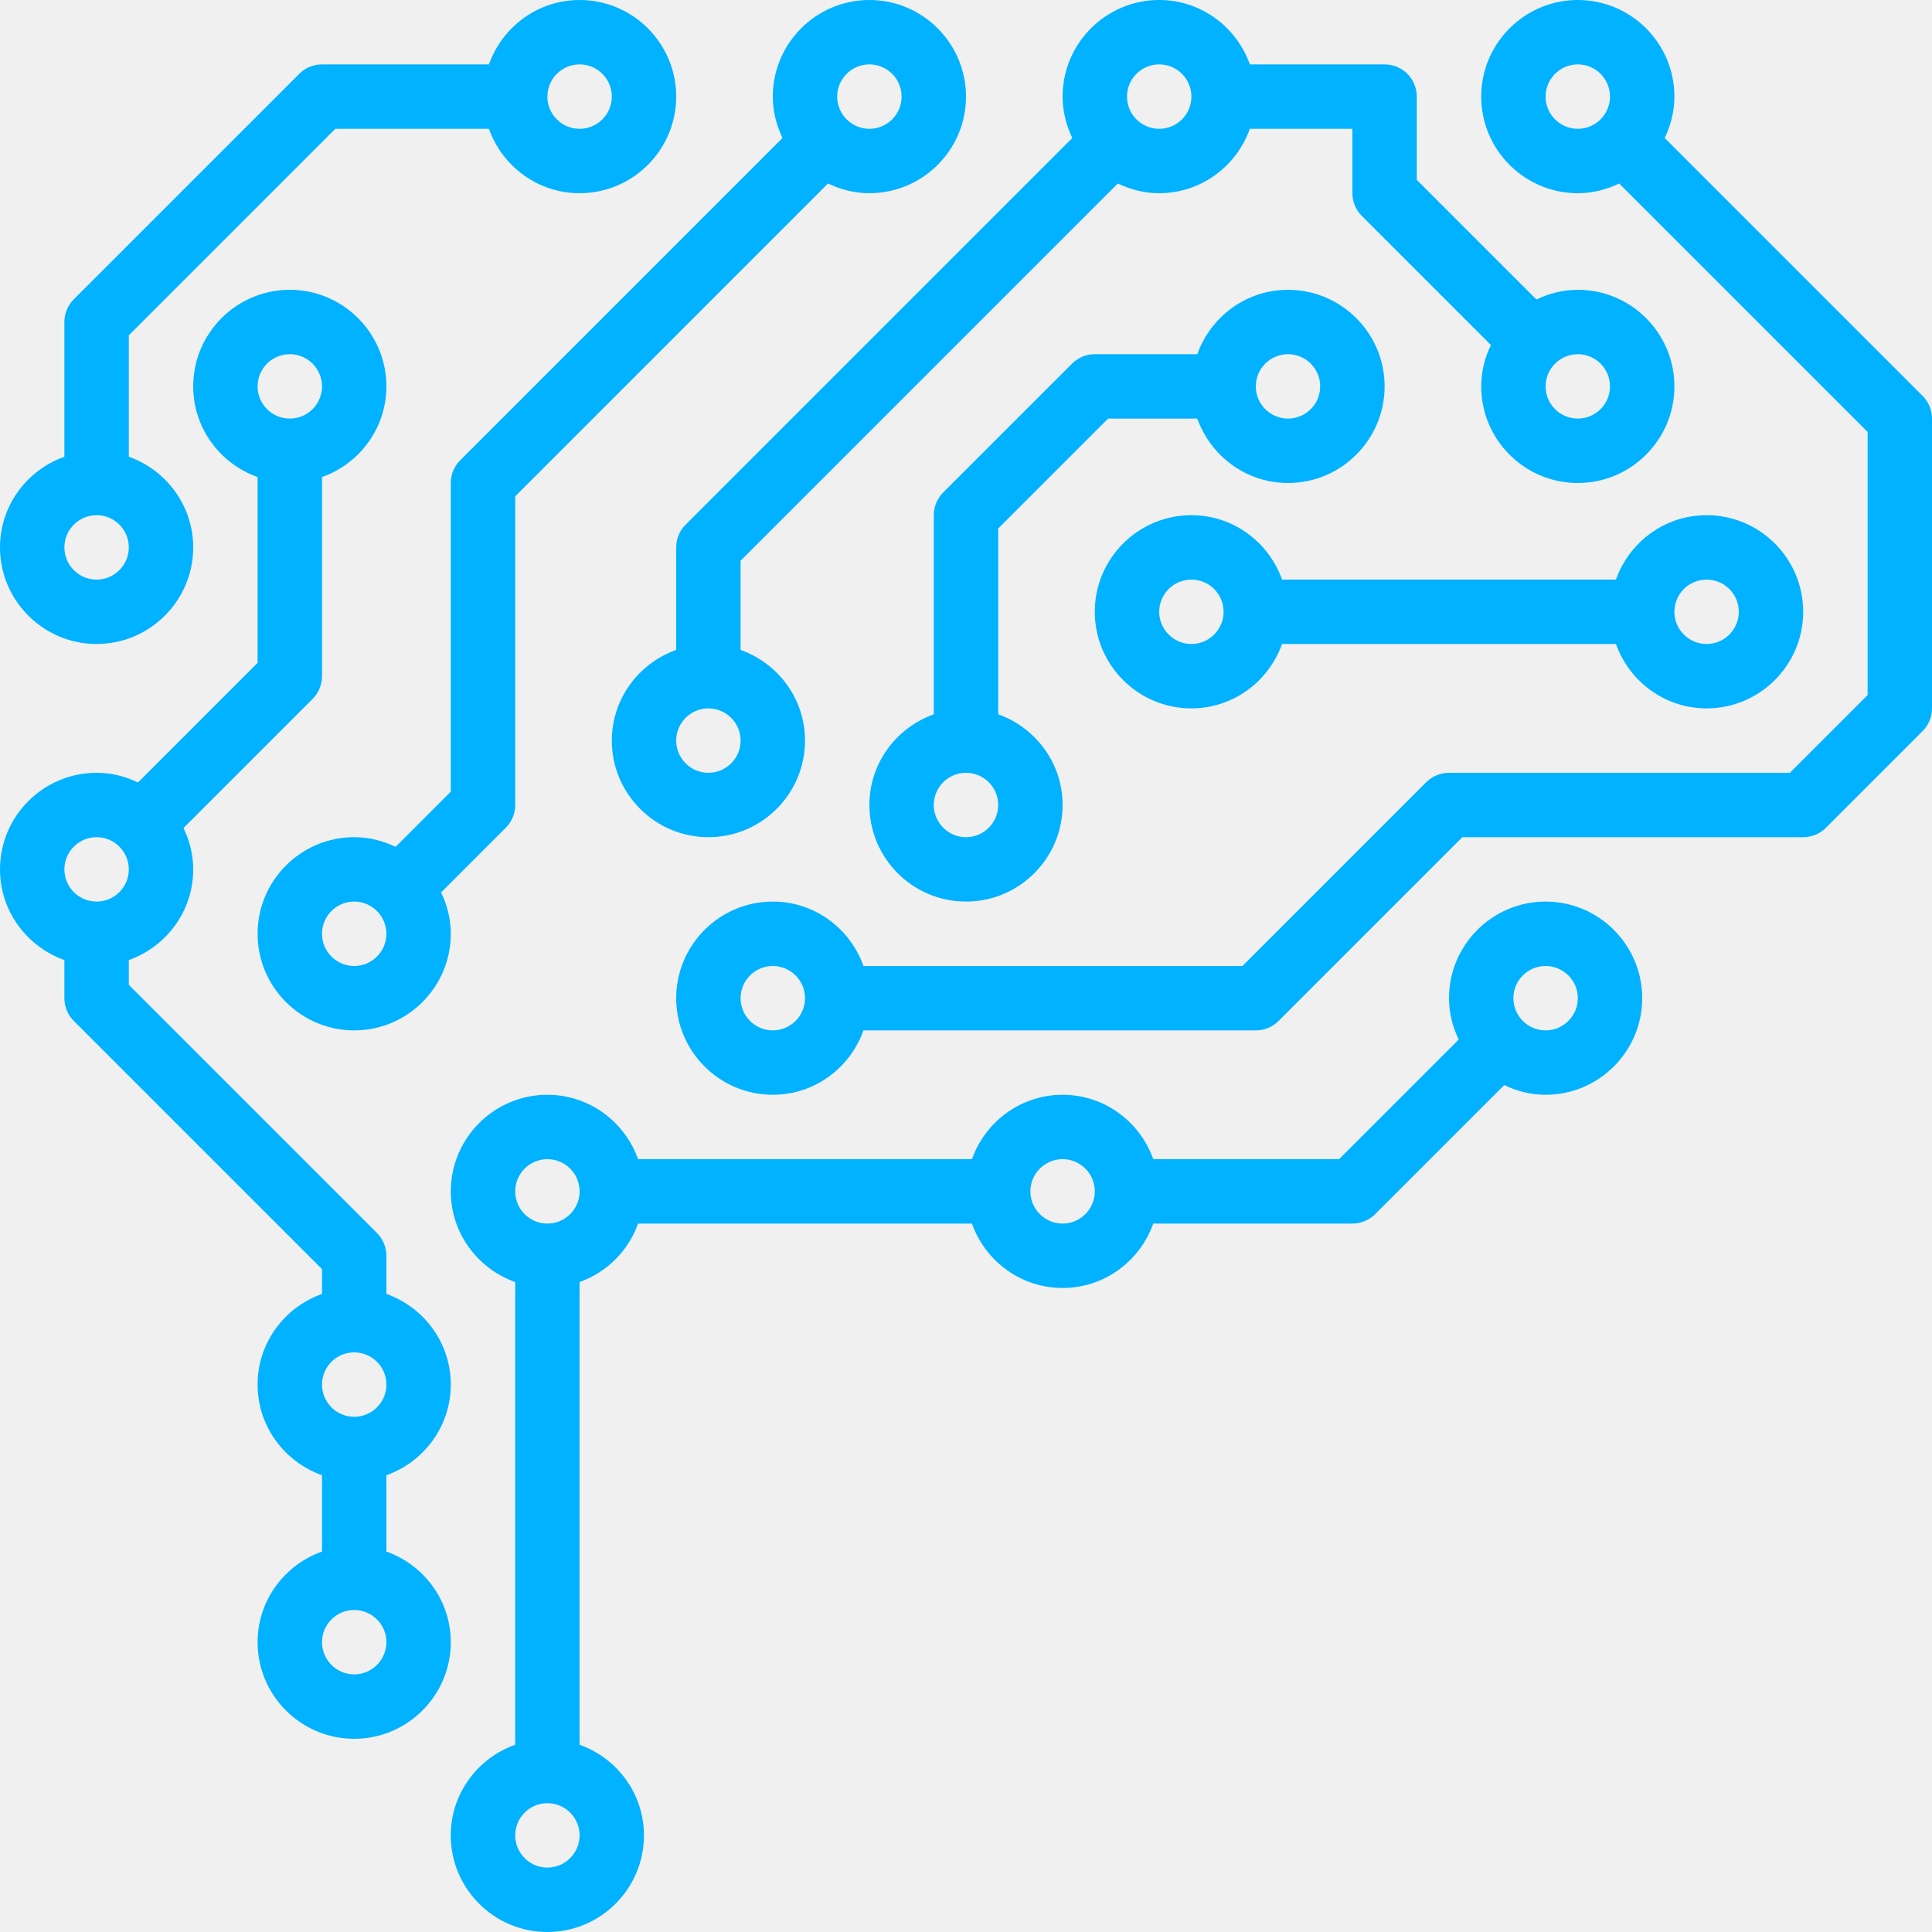
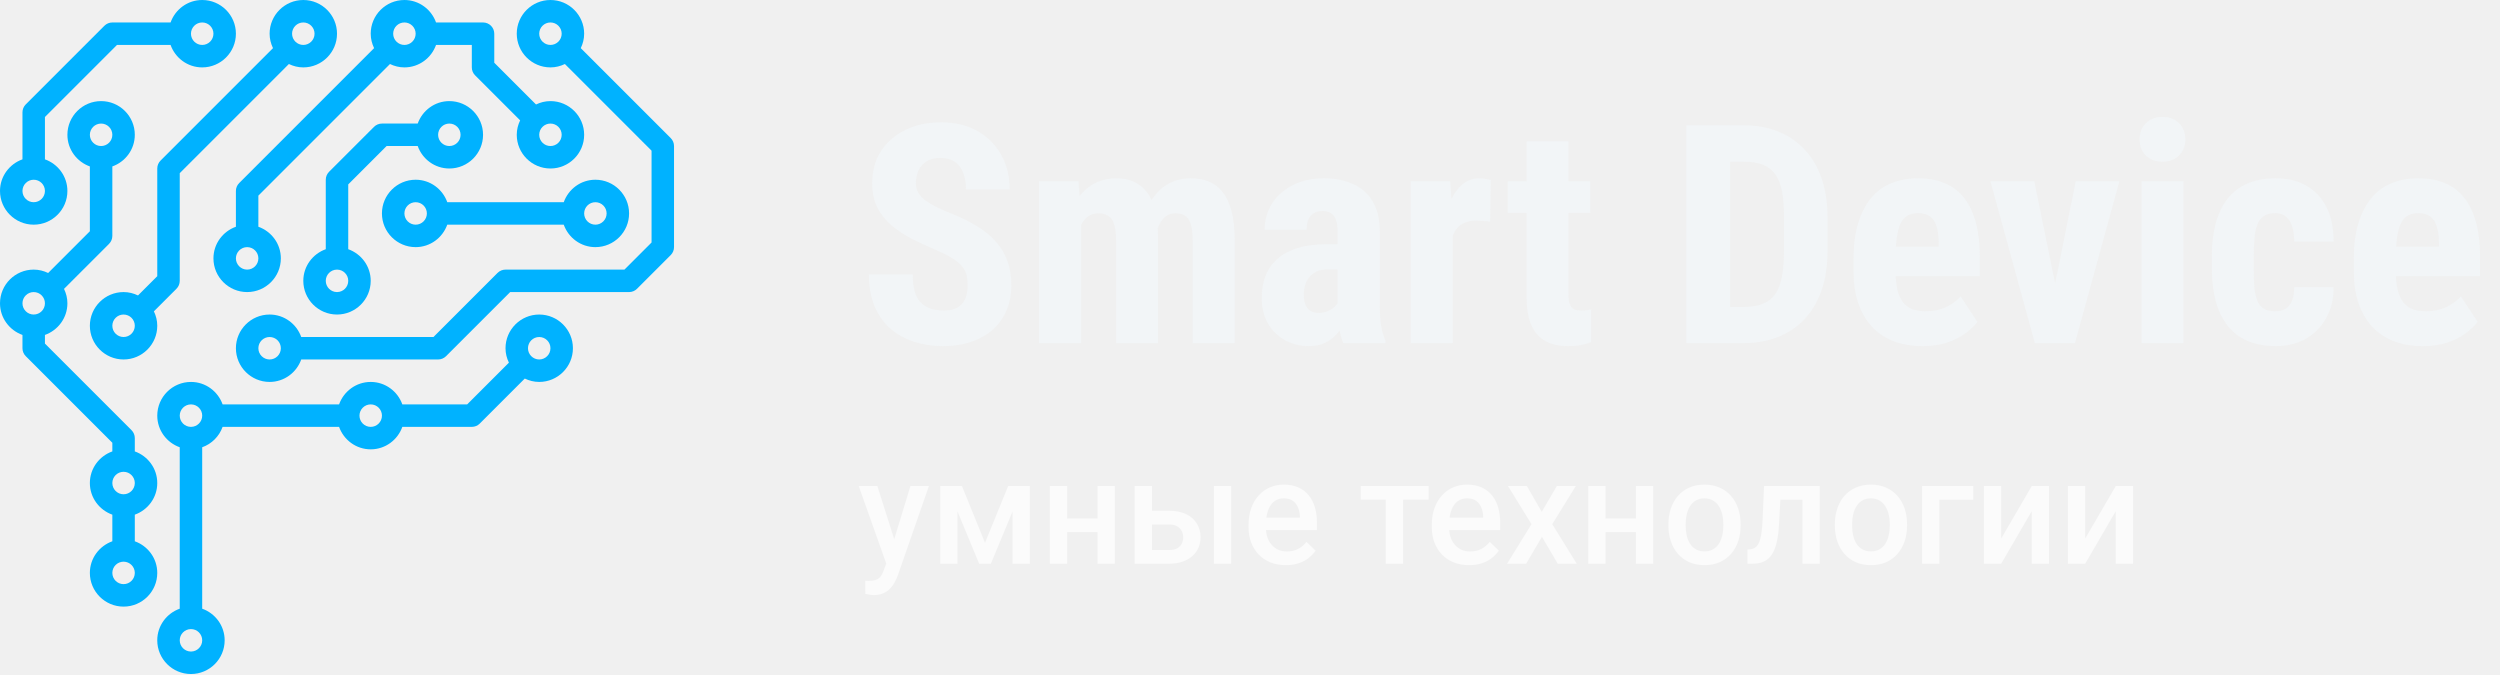
- <svg xmlns="http://www.w3.org/2000/svg" viewBox="0 0 55 55" fill="none">
+ <svg xmlns="http://www.w3.org/2000/svg" viewBox="0 0 204 55" fill="none">
+   <path d="M78.96 23.325C78.96 23.007 78.931 22.718 78.874 22.458C78.817 22.198 78.695 21.957 78.508 21.738C78.329 21.518 78.065 21.298 77.715 21.079C77.373 20.859 76.925 20.631 76.372 20.395C75.713 20.118 75.074 19.825 74.456 19.516C73.837 19.199 73.28 18.832 72.783 18.418C72.287 18.002 71.892 17.514 71.599 16.953C71.314 16.383 71.172 15.716 71.172 14.951C71.172 14.202 71.306 13.523 71.575 12.912C71.851 12.302 72.242 11.781 72.747 11.35C73.251 10.91 73.841 10.572 74.517 10.336C75.2 10.1 75.961 9.982 76.799 9.982C77.939 9.982 78.923 10.218 79.753 10.69C80.592 11.162 81.239 11.809 81.694 12.631C82.158 13.453 82.39 14.397 82.39 15.463H78.826C78.826 14.959 78.752 14.515 78.606 14.133C78.468 13.742 78.244 13.437 77.935 13.217C77.625 12.998 77.227 12.888 76.738 12.888C76.283 12.888 75.904 12.981 75.603 13.168C75.31 13.348 75.09 13.596 74.944 13.913C74.805 14.222 74.736 14.572 74.736 14.963C74.736 15.256 74.805 15.52 74.944 15.756C75.09 15.984 75.29 16.192 75.542 16.379C75.794 16.558 76.091 16.733 76.433 16.904C76.783 17.075 77.165 17.241 77.581 17.404C78.386 17.722 79.098 18.072 79.717 18.454C80.335 18.828 80.852 19.252 81.267 19.724C81.682 20.188 81.995 20.712 82.207 21.298C82.419 21.884 82.524 22.552 82.524 23.3C82.524 24.041 82.394 24.716 82.134 25.327C81.882 25.929 81.511 26.45 81.023 26.889C80.535 27.32 79.945 27.654 79.253 27.89C78.569 28.126 77.804 28.244 76.958 28.244C76.136 28.244 75.359 28.13 74.626 27.902C73.894 27.666 73.247 27.312 72.686 26.84C72.132 26.36 71.697 25.754 71.379 25.021C71.062 24.281 70.903 23.406 70.903 22.397H74.48C74.48 22.934 74.533 23.394 74.639 23.776C74.745 24.151 74.907 24.452 75.127 24.68C75.347 24.899 75.615 25.066 75.933 25.18C76.258 25.286 76.628 25.339 77.043 25.339C77.516 25.339 77.89 25.249 78.166 25.07C78.451 24.891 78.655 24.651 78.777 24.35C78.899 24.049 78.96 23.707 78.96 23.325ZM88.213 17.526V28H84.783V14.792H88.005L88.213 17.526ZM87.725 20.944L86.785 20.969C86.768 20.041 86.85 19.186 87.029 18.405C87.208 17.624 87.476 16.945 87.835 16.367C88.201 15.789 88.66 15.341 89.214 15.024C89.767 14.707 90.414 14.548 91.155 14.548C91.635 14.548 92.079 14.637 92.485 14.816C92.892 14.987 93.246 15.26 93.547 15.634C93.849 16 94.08 16.481 94.243 17.075C94.406 17.661 94.487 18.365 94.487 19.186V28H91.069V19.602C91.069 19.016 91.012 18.568 90.898 18.259C90.784 17.941 90.622 17.722 90.41 17.6C90.199 17.469 89.938 17.404 89.629 17.404C89.303 17.404 89.019 17.494 88.774 17.673C88.53 17.852 88.331 18.104 88.176 18.43C88.03 18.747 87.916 19.121 87.835 19.553C87.761 19.984 87.725 20.448 87.725 20.944ZM94.158 20.602L92.925 20.761C92.909 19.89 92.986 19.081 93.157 18.332C93.328 17.575 93.592 16.916 93.95 16.355C94.308 15.785 94.756 15.341 95.293 15.024C95.838 14.707 96.469 14.548 97.185 14.548C97.722 14.548 98.21 14.637 98.65 14.816C99.089 14.995 99.464 15.284 99.773 15.683C100.09 16.074 100.33 16.59 100.493 17.233C100.664 17.876 100.75 18.658 100.75 19.577V28H97.319V19.589C97.319 18.995 97.262 18.54 97.148 18.222C97.034 17.905 96.872 17.689 96.66 17.575C96.449 17.461 96.196 17.404 95.903 17.404C95.61 17.404 95.354 17.486 95.134 17.648C94.923 17.811 94.744 18.039 94.597 18.332C94.451 18.617 94.341 18.955 94.268 19.345C94.194 19.728 94.158 20.147 94.158 20.602ZM109.148 24.96V18.857C109.148 18.458 109.099 18.141 109.001 17.905C108.912 17.669 108.774 17.498 108.586 17.392C108.407 17.278 108.188 17.221 107.927 17.221C107.634 17.221 107.39 17.282 107.195 17.404C107 17.526 106.853 17.701 106.755 17.929C106.666 18.157 106.621 18.43 106.621 18.747H103.191C103.191 18.177 103.301 17.64 103.521 17.136C103.74 16.623 104.062 16.175 104.485 15.793C104.916 15.402 105.429 15.097 106.023 14.877C106.617 14.658 107.284 14.548 108.025 14.548C108.904 14.548 109.685 14.698 110.369 14.999C111.052 15.293 111.593 15.76 111.992 16.403C112.391 17.046 112.59 17.88 112.59 18.906V24.79C112.59 25.53 112.627 26.132 112.7 26.596C112.782 27.06 112.9 27.459 113.054 27.793V28H109.612C109.457 27.634 109.339 27.178 109.258 26.633C109.185 26.079 109.148 25.522 109.148 24.96ZM109.563 19.931L109.575 21.982H108.318C107.992 21.982 107.708 22.035 107.463 22.141C107.227 22.246 107.028 22.397 106.865 22.592C106.702 22.779 106.58 22.999 106.499 23.252C106.426 23.504 106.389 23.772 106.389 24.057C106.389 24.375 106.434 24.643 106.523 24.863C106.613 25.082 106.747 25.249 106.926 25.363C107.105 25.477 107.317 25.534 107.561 25.534C107.935 25.534 108.261 25.457 108.538 25.302C108.814 25.148 109.018 24.96 109.148 24.741C109.286 24.521 109.331 24.317 109.282 24.13L110.063 25.461C109.966 25.762 109.832 26.075 109.661 26.401C109.498 26.726 109.29 27.027 109.038 27.304C108.786 27.581 108.472 27.809 108.098 27.988C107.732 28.159 107.297 28.244 106.792 28.244C106.084 28.244 105.437 28.081 104.851 27.756C104.265 27.43 103.801 26.975 103.459 26.389C103.126 25.803 102.959 25.107 102.959 24.301C102.959 23.634 103.065 23.032 103.276 22.495C103.496 21.949 103.822 21.49 104.253 21.115C104.684 20.733 105.229 20.44 105.889 20.236C106.548 20.033 107.321 19.931 108.208 19.931H109.563ZM118.535 17.734V28H115.117V14.792H118.34L118.535 17.734ZM121.648 14.694L121.599 18.1C121.444 18.067 121.257 18.043 121.038 18.027C120.826 18.011 120.639 18.002 120.476 18.002C120.094 18.002 119.768 18.064 119.5 18.186C119.231 18.299 119.007 18.474 118.828 18.71C118.657 18.938 118.527 19.223 118.438 19.565C118.348 19.907 118.295 20.293 118.279 20.725L117.632 20.48C117.632 19.618 117.697 18.828 117.827 18.112C117.965 17.388 118.169 16.761 118.438 16.232C118.706 15.695 119.028 15.28 119.402 14.987C119.784 14.694 120.216 14.548 120.696 14.548C120.859 14.548 121.029 14.564 121.208 14.597C121.396 14.621 121.542 14.654 121.648 14.694ZM129.766 14.792V17.368H123.027V14.792H129.766ZM124.578 11.533H127.983V23.972C127.983 24.338 128.02 24.619 128.093 24.814C128.167 25.009 128.276 25.148 128.423 25.229C128.577 25.302 128.781 25.339 129.033 25.339C129.204 25.339 129.363 25.331 129.509 25.314C129.656 25.29 129.766 25.266 129.839 25.241V27.915C129.57 28.02 129.285 28.102 128.984 28.159C128.691 28.216 128.341 28.244 127.935 28.244C127.251 28.244 126.657 28.114 126.152 27.854C125.656 27.593 125.269 27.178 124.993 26.608C124.716 26.031 124.578 25.274 124.578 24.338V11.533ZM142.241 28H139.104L139.128 25.046H142.241C143.104 25.046 143.775 24.891 144.255 24.582C144.736 24.273 145.073 23.785 145.269 23.117C145.472 22.45 145.574 21.575 145.574 20.493V17.722C145.574 16.9 145.521 16.204 145.415 15.634C145.309 15.056 145.13 14.593 144.878 14.243C144.626 13.885 144.288 13.62 143.865 13.449C143.442 13.278 142.917 13.193 142.29 13.193H139.043V10.227H142.29C143.315 10.227 144.247 10.393 145.085 10.727C145.924 11.061 146.644 11.549 147.246 12.192C147.848 12.827 148.312 13.612 148.638 14.548C148.963 15.484 149.126 16.55 149.126 17.746V20.493C149.126 21.697 148.963 22.763 148.638 23.691C148.312 24.619 147.848 25.404 147.246 26.047C146.652 26.682 145.932 27.166 145.085 27.5C144.239 27.833 143.291 28 142.241 28ZM141.179 10.227V28H137.603V10.227H141.179ZM156.89 28.244C155.986 28.244 155.185 28.106 154.485 27.829C153.793 27.552 153.207 27.154 152.727 26.633C152.247 26.104 151.881 25.465 151.628 24.716C151.376 23.968 151.25 23.113 151.25 22.153V21.066C151.25 19.992 151.372 19.052 151.616 18.247C151.86 17.433 152.206 16.749 152.654 16.196C153.101 15.642 153.651 15.231 154.302 14.963C154.961 14.686 155.706 14.548 156.536 14.548C157.366 14.548 158.094 14.686 158.721 14.963C159.355 15.231 159.88 15.638 160.295 16.184C160.71 16.721 161.024 17.388 161.235 18.186C161.447 18.983 161.553 19.911 161.553 20.969V22.531H152.703V20.127H158.196V19.821C158.196 19.284 158.139 18.837 158.025 18.479C157.911 18.112 157.732 17.84 157.488 17.661C157.244 17.482 156.918 17.392 156.511 17.392C156.169 17.392 155.881 17.461 155.645 17.6C155.409 17.738 155.221 17.954 155.083 18.247C154.945 18.54 154.843 18.922 154.778 19.394C154.713 19.858 154.68 20.415 154.68 21.066V22.153C154.68 22.763 154.733 23.276 154.839 23.691C154.945 24.098 155.099 24.431 155.303 24.692C155.514 24.944 155.771 25.127 156.072 25.241C156.373 25.347 156.723 25.4 157.122 25.4C157.724 25.4 158.265 25.294 158.745 25.082C159.233 24.863 159.648 24.566 159.99 24.191L161.357 26.267C161.121 26.576 160.796 26.885 160.381 27.194C159.966 27.504 159.469 27.756 158.892 27.951C158.314 28.146 157.646 28.244 156.89 28.244ZM167.253 25.363L169.377 14.792H172.942L169.316 28H167.18L167.253 25.363ZM165.996 14.792L168.157 25.375L168.193 28H166.045L162.419 14.792H165.996ZM178.179 14.792V28H174.749V14.792H178.179ZM174.59 11.374C174.59 10.845 174.757 10.41 175.09 10.068C175.432 9.718 175.888 9.543 176.458 9.543C177.035 9.543 177.491 9.718 177.825 10.068C178.158 10.41 178.325 10.845 178.325 11.374C178.325 11.895 178.154 12.33 177.812 12.68C177.479 13.022 177.031 13.193 176.47 13.193C175.892 13.193 175.432 13.022 175.09 12.68C174.757 12.33 174.59 11.895 174.59 11.374ZM185.662 25.4C185.979 25.4 186.252 25.335 186.479 25.205C186.715 25.074 186.895 24.863 187.017 24.57C187.139 24.277 187.204 23.898 187.212 23.435H190.422C190.422 24.427 190.211 25.286 189.788 26.01C189.373 26.726 188.811 27.28 188.103 27.67C187.403 28.053 186.61 28.244 185.723 28.244C184.836 28.244 184.062 28.102 183.403 27.817C182.744 27.532 182.199 27.117 181.768 26.572C181.344 26.026 181.023 25.363 180.803 24.582C180.592 23.793 180.486 22.889 180.486 21.872V20.908C180.486 19.907 180.592 19.012 180.803 18.222C181.023 17.433 181.344 16.765 181.768 16.22C182.199 15.675 182.74 15.26 183.391 14.975C184.05 14.69 184.823 14.548 185.71 14.548C186.663 14.548 187.489 14.747 188.188 15.146C188.888 15.537 189.434 16.114 189.824 16.879C190.223 17.644 190.422 18.588 190.422 19.711H187.212C187.204 19.207 187.143 18.788 187.029 18.454C186.923 18.112 186.756 17.852 186.528 17.673C186.309 17.486 186.016 17.392 185.649 17.392C185.267 17.392 184.958 17.474 184.722 17.636C184.494 17.791 184.319 18.019 184.197 18.32C184.083 18.613 184.006 18.979 183.965 19.419C183.924 19.858 183.904 20.354 183.904 20.908V21.872C183.904 22.466 183.92 22.983 183.953 23.422C183.993 23.854 184.071 24.22 184.185 24.521C184.307 24.814 184.482 25.034 184.709 25.18C184.945 25.327 185.263 25.4 185.662 25.4ZM197.71 28.244C196.807 28.244 196.005 28.106 195.305 27.829C194.613 27.552 194.028 27.154 193.547 26.633C193.067 26.104 192.701 25.465 192.449 24.716C192.196 23.968 192.07 23.113 192.07 22.153V21.066C192.07 19.992 192.192 19.052 192.437 18.247C192.681 17.433 193.027 16.749 193.474 16.196C193.922 15.642 194.471 15.231 195.122 14.963C195.781 14.686 196.526 14.548 197.356 14.548C198.186 14.548 198.914 14.686 199.541 14.963C200.176 15.231 200.701 15.638 201.116 16.184C201.531 16.721 201.844 17.388 202.056 18.186C202.267 18.983 202.373 19.911 202.373 20.969V22.531H193.523V20.127H199.016V19.821C199.016 19.284 198.959 18.837 198.845 18.479C198.731 18.112 198.552 17.84 198.308 17.661C198.064 17.482 197.738 17.392 197.332 17.392C196.99 17.392 196.701 17.461 196.465 17.6C196.229 17.738 196.042 17.954 195.903 18.247C195.765 18.54 195.663 18.922 195.598 19.394C195.533 19.858 195.5 20.415 195.5 21.066V22.153C195.5 22.763 195.553 23.276 195.659 23.691C195.765 24.098 195.92 24.431 196.123 24.692C196.335 24.944 196.591 25.127 196.892 25.241C197.193 25.347 197.543 25.4 197.942 25.4C198.544 25.4 199.085 25.294 199.565 25.082C200.054 24.863 200.469 24.566 200.811 24.191L202.178 26.267C201.942 26.576 201.616 26.885 201.201 27.194C200.786 27.504 200.29 27.756 199.712 27.951C199.134 28.146 198.467 28.244 197.71 28.244Z" fill="#F2F5F7" />
+   <path d="M72.566 45.309L74.289 39.66H75.801L73.258 46.967C73.199 47.123 73.123 47.293 73.029 47.477C72.936 47.66 72.812 47.834 72.66 47.998C72.512 48.166 72.326 48.301 72.103 48.402C71.881 48.508 71.611 48.56 71.295 48.56C71.17 48.56 71.049 48.549 70.932 48.525C70.818 48.506 70.711 48.484 70.609 48.461L70.603 47.383C70.643 47.387 70.689 47.391 70.744 47.395C70.803 47.398 70.85 47.4 70.885 47.4C71.119 47.4 71.314 47.371 71.471 47.312C71.627 47.258 71.754 47.168 71.852 47.043C71.953 46.918 72.039 46.75 72.109 46.539L72.566 45.309ZM71.594 39.66L73.1 44.406L73.352 45.895L72.373 46.147L70.07 39.66H71.594ZM80.377 44.289L82.264 39.66H83.488L80.857 46H79.897L77.272 39.66H78.496L80.377 44.289ZM78.133 39.66V46H76.721V39.66H78.133ZM82.621 46V39.66H84.039V46H82.621ZM89.951 42.309V43.422H86.67V42.309H89.951ZM87.08 39.66V46H85.668V39.66H87.08ZM90.971 39.66V46H89.559V39.66H90.971ZM93.525 41.676H95.394C95.941 41.676 96.406 41.768 96.789 41.951C97.172 42.135 97.463 42.391 97.662 42.719C97.865 43.043 97.967 43.414 97.967 43.832C97.967 44.141 97.91 44.428 97.797 44.693C97.684 44.955 97.516 45.184 97.293 45.379C97.074 45.574 96.805 45.727 96.484 45.836C96.168 45.945 95.805 46 95.394 46H92.588V39.66H94.006V44.881H95.394C95.676 44.881 95.9 44.832 96.068 44.734C96.236 44.637 96.357 44.51 96.432 44.353C96.51 44.197 96.549 44.031 96.549 43.855C96.549 43.676 96.51 43.506 96.432 43.346C96.357 43.185 96.236 43.055 96.068 42.953C95.9 42.852 95.676 42.801 95.394 42.801H93.525V41.676ZM100.463 39.66V46H99.051V39.66H100.463ZM104.928 46.117C104.459 46.117 104.035 46.041 103.656 45.889C103.281 45.732 102.961 45.516 102.695 45.238C102.434 44.961 102.232 44.635 102.092 44.26C101.951 43.885 101.881 43.48 101.881 43.047V42.812C101.881 42.316 101.953 41.867 102.098 41.465C102.242 41.062 102.443 40.719 102.701 40.434C102.959 40.145 103.264 39.924 103.615 39.772C103.967 39.619 104.348 39.543 104.758 39.543C105.211 39.543 105.607 39.619 105.947 39.772C106.287 39.924 106.568 40.139 106.791 40.416C107.018 40.69 107.186 41.016 107.295 41.395C107.408 41.773 107.465 42.191 107.465 42.648V43.252H102.566V42.238H106.07V42.127C106.062 41.873 106.012 41.635 105.918 41.412C105.828 41.19 105.689 41.01 105.502 40.873C105.314 40.736 105.064 40.668 104.752 40.668C104.518 40.668 104.309 40.719 104.125 40.82C103.945 40.918 103.795 41.06 103.674 41.248C103.553 41.435 103.459 41.662 103.393 41.928C103.33 42.19 103.299 42.484 103.299 42.812V43.047C103.299 43.324 103.336 43.582 103.41 43.82C103.488 44.055 103.602 44.26 103.75 44.435C103.898 44.611 104.078 44.75 104.289 44.852C104.5 44.949 104.74 44.998 105.01 44.998C105.35 44.998 105.652 44.93 105.918 44.793C106.184 44.656 106.414 44.463 106.609 44.213L107.354 44.934C107.217 45.133 107.039 45.324 106.82 45.508C106.602 45.688 106.334 45.834 106.018 45.947C105.705 46.06 105.342 46.117 104.928 46.117ZM114.496 39.66V46H113.078V39.66H114.496ZM116.576 39.66V40.773H111.033V39.66H116.576ZM119.881 46.117C119.412 46.117 118.988 46.041 118.609 45.889C118.234 45.732 117.914 45.516 117.648 45.238C117.387 44.961 117.186 44.635 117.045 44.26C116.904 43.885 116.834 43.48 116.834 43.047V42.812C116.834 42.316 116.906 41.867 117.051 41.465C117.195 41.062 117.396 40.719 117.654 40.434C117.912 40.145 118.217 39.924 118.568 39.772C118.92 39.619 119.301 39.543 119.711 39.543C120.164 39.543 120.561 39.619 120.9 39.772C121.24 39.924 121.521 40.139 121.744 40.416C121.971 40.69 122.139 41.016 122.248 41.395C122.361 41.773 122.418 42.191 122.418 42.648V43.252H117.52V42.238H121.023V42.127C121.016 41.873 120.965 41.635 120.871 41.412C120.781 41.19 120.643 41.01 120.455 40.873C120.268 40.736 120.018 40.668 119.705 40.668C119.471 40.668 119.262 40.719 119.078 40.82C118.898 40.918 118.748 41.06 118.627 41.248C118.506 41.435 118.412 41.662 118.346 41.928C118.283 42.19 118.252 42.484 118.252 42.812V43.047C118.252 43.324 118.289 43.582 118.363 43.82C118.441 44.055 118.555 44.26 118.703 44.435C118.852 44.611 119.031 44.75 119.242 44.852C119.453 44.949 119.693 44.998 119.963 44.998C120.303 44.998 120.605 44.93 120.871 44.793C121.137 44.656 121.367 44.463 121.562 44.213L122.307 44.934C122.17 45.133 121.992 45.324 121.773 45.508C121.555 45.688 121.287 45.834 120.971 45.947C120.658 46.06 120.295 46.117 119.881 46.117ZM124.598 39.66L125.805 41.764L127.035 39.66H128.588L126.666 42.772L128.664 46H127.111L125.822 43.809L124.533 46H122.975L124.967 42.772L123.051 39.66H124.598ZM133.885 42.309V43.422H130.604V42.309H133.885ZM131.014 39.66V46H129.602V39.66H131.014ZM134.904 39.66V46H133.492V39.66H134.904ZM136.141 42.9V42.766C136.141 42.309 136.207 41.885 136.34 41.494C136.473 41.1 136.664 40.758 136.914 40.469C137.168 40.176 137.477 39.949 137.84 39.789C138.207 39.625 138.621 39.543 139.082 39.543C139.547 39.543 139.961 39.625 140.324 39.789C140.691 39.949 141.002 40.176 141.256 40.469C141.51 40.758 141.703 41.1 141.836 41.494C141.969 41.885 142.035 42.309 142.035 42.766V42.9C142.035 43.357 141.969 43.781 141.836 44.172C141.703 44.562 141.51 44.904 141.256 45.197C141.002 45.486 140.693 45.713 140.33 45.877C139.967 46.037 139.555 46.117 139.094 46.117C138.629 46.117 138.213 46.037 137.846 45.877C137.482 45.713 137.174 45.486 136.92 45.197C136.666 44.904 136.473 44.562 136.34 44.172C136.207 43.781 136.141 43.357 136.141 42.9ZM137.553 42.766V42.9C137.553 43.185 137.582 43.455 137.641 43.709C137.699 43.963 137.791 44.185 137.916 44.377C138.041 44.568 138.201 44.719 138.396 44.828C138.592 44.938 138.824 44.992 139.094 44.992C139.355 44.992 139.582 44.938 139.773 44.828C139.969 44.719 140.129 44.568 140.254 44.377C140.379 44.185 140.471 43.963 140.529 43.709C140.592 43.455 140.623 43.185 140.623 42.9V42.766C140.623 42.484 140.592 42.219 140.529 41.969C140.471 41.715 140.377 41.49 140.248 41.295C140.123 41.1 139.963 40.947 139.768 40.838C139.576 40.725 139.348 40.668 139.082 40.668C138.816 40.668 138.586 40.725 138.391 40.838C138.199 40.947 138.041 41.1 137.916 41.295C137.791 41.49 137.699 41.715 137.641 41.969C137.582 42.219 137.553 42.484 137.553 42.766ZM147.385 39.66V40.785H144.291V39.66H147.385ZM148.492 39.66V46H147.08V39.66H148.492ZM143.945 39.66H145.34L145.17 42.795C145.146 43.26 145.1 43.67 145.029 44.025C144.963 44.377 144.873 44.68 144.76 44.934C144.646 45.184 144.508 45.387 144.344 45.543C144.18 45.699 143.988 45.815 143.77 45.889C143.551 45.963 143.305 46 143.031 46H142.592L142.586 44.84L142.809 44.822C142.953 44.81 143.078 44.773 143.184 44.711C143.289 44.645 143.379 44.551 143.453 44.43C143.531 44.309 143.594 44.152 143.641 43.961C143.691 43.77 143.73 43.543 143.758 43.281C143.789 43.02 143.812 42.715 143.828 42.367L143.945 39.66ZM149.723 42.9V42.766C149.723 42.309 149.789 41.885 149.922 41.494C150.055 41.1 150.246 40.758 150.496 40.469C150.75 40.176 151.059 39.949 151.422 39.789C151.789 39.625 152.203 39.543 152.664 39.543C153.129 39.543 153.543 39.625 153.906 39.789C154.273 39.949 154.584 40.176 154.838 40.469C155.092 40.758 155.285 41.1 155.418 41.494C155.551 41.885 155.617 42.309 155.617 42.766V42.9C155.617 43.357 155.551 43.781 155.418 44.172C155.285 44.562 155.092 44.904 154.838 45.197C154.584 45.486 154.275 45.713 153.912 45.877C153.549 46.037 153.137 46.117 152.676 46.117C152.211 46.117 151.795 46.037 151.428 45.877C151.064 45.713 150.756 45.486 150.502 45.197C150.248 44.904 150.055 44.562 149.922 44.172C149.789 43.781 149.723 43.357 149.723 42.9ZM151.135 42.766V42.9C151.135 43.185 151.164 43.455 151.223 43.709C151.281 43.963 151.373 44.185 151.498 44.377C151.623 44.568 151.783 44.719 151.979 44.828C152.174 44.938 152.406 44.992 152.676 44.992C152.938 44.992 153.164 44.938 153.355 44.828C153.551 44.719 153.711 44.568 153.836 44.377C153.961 44.185 154.053 43.963 154.111 43.709C154.174 43.455 154.205 43.185 154.205 42.9V42.766C154.205 42.484 154.174 42.219 154.111 41.969C154.053 41.715 153.959 41.49 153.83 41.295C153.705 41.1 153.545 40.947 153.35 40.838C153.158 40.725 152.93 40.668 152.664 40.668C152.398 40.668 152.168 40.725 151.973 40.838C151.781 40.947 151.623 41.1 151.498 41.295C151.373 41.49 151.281 41.715 151.223 41.969C151.164 42.219 151.135 42.484 151.135 42.766ZM161.02 39.66V40.785H158.254V46H156.842V39.66H161.02ZM163.299 43.938L165.789 39.66H167.201V46H165.789V41.717L163.299 46H161.887V39.66H163.299V43.938ZM170.154 43.938L172.645 39.66H174.057V46H172.645V41.717L170.154 46H168.742V39.66H170.154V43.938Z" fill="white" fill-opacity="0.7" />
  <path d="M33.917 14.666C35.11 14.666 36.118 15.435 36.498 16.5H46.002C46.382 15.435 47.39 14.666 48.583 14.666C50.099 14.666 51.333 15.9 51.333 17.416C51.333 18.933 50.099 20.166 48.583 20.166C47.39 20.166 46.382 19.397 46.002 18.333H36.497C36.118 19.397 35.109 20.166 33.916 20.166C32.4 20.166 31.166 18.933 31.166 17.416C31.166 15.9 32.401 14.666 33.917 14.666ZM48.583 18.333C49.088 18.333 49.5 17.922 49.5 17.416C49.5 16.91 49.088 16.5 48.583 16.5C48.078 16.5 47.667 16.91 47.667 17.416C47.667 17.922 48.078 18.333 48.583 18.333ZM33.917 18.333C34.422 18.333 34.833 17.922 34.833 17.416C34.833 16.91 34.422 16.5 33.917 16.5C33.412 16.5 33 16.91 33 17.416C33 17.922 33.412 18.333 33.917 18.333Z" fill="#00B2FF" />
  <path d="M26.583 20.335V14.666C26.583 14.423 26.68 14.19 26.852 14.018L30.519 10.352C30.69 10.179 30.924 10.083 31.167 10.083H34.085C34.465 9.019 35.473 8.25 36.667 8.25C38.183 8.25 39.417 9.484 39.417 11C39.417 12.516 38.183 13.75 36.667 13.75C35.473 13.75 34.465 12.981 34.085 11.916H31.546L28.417 15.046V20.335C29.481 20.715 30.25 21.723 30.25 22.916C30.25 24.432 29.016 25.666 27.5 25.666C25.984 25.666 24.75 24.432 24.75 22.916C24.75 21.723 25.519 20.715 26.583 20.335ZM36.667 11.916C37.172 11.916 37.583 11.506 37.583 11C37.583 10.494 37.172 10.083 36.667 10.083C36.162 10.083 35.75 10.494 35.75 11C35.75 11.506 36.162 11.916 36.667 11.916ZM27.5 23.833C28.005 23.833 28.417 23.422 28.417 22.916C28.417 22.41 28.005 22 27.5 22C26.995 22 26.583 22.41 26.583 22.916C26.583 23.422 26.995 23.833 27.5 23.833Z" fill="#00B2FF" />
  <path d="M10.083 23.833C10.507 23.833 10.903 23.936 11.261 24.109L12.833 22.537V13.75C12.833 13.506 12.93 13.273 13.102 13.102L22.276 3.928C22.104 3.569 22 3.173 22 2.75C22 1.234 23.234 0 24.75 0C26.266 0 27.5 1.234 27.5 2.75C27.5 4.266 26.266 5.5 24.75 5.5C24.326 5.5 23.93 5.396 23.572 5.224L14.667 14.129V22.916C14.667 23.16 14.57 23.393 14.398 23.564L12.557 25.405C12.73 25.763 12.833 26.159 12.833 26.583C12.833 28.099 11.6 29.333 10.083 29.333C8.567 29.333 7.333 28.099 7.333 26.583C7.333 25.067 8.567 23.833 10.083 23.833ZM24.75 3.667C25.255 3.667 25.667 3.256 25.667 2.75C25.667 2.244 25.255 1.833 24.75 1.833C24.245 1.833 23.833 2.244 23.833 2.75C23.833 3.256 24.245 3.667 24.75 3.667ZM10.083 27.5C10.588 27.5 11 27.089 11 26.583C11 26.077 10.588 25.666 10.083 25.666C9.578 25.666 9.167 26.077 9.167 26.583C9.167 27.089 9.578 27.5 10.083 27.5Z" fill="#00B2FF" />
-   <path d="M1.833 13.002V9.167C1.833 8.923 1.93 8.69 2.102 8.518L8.519 2.102C8.69 1.93 8.924 1.833 9.167 1.833H13.919C14.298 0.769 15.306 0 16.5 0C18.016 0 19.25 1.234 19.25 2.75C19.25 4.266 18.016 5.5 16.5 5.5C15.306 5.5 14.298 4.731 13.919 3.667H9.546L3.667 9.546V13.002C4.731 13.381 5.5 14.39 5.5 15.583C5.5 17.099 4.266 18.333 2.75 18.333C1.234 18.333 3.05176e-05 17.099 3.05176e-05 15.583C3.05176e-05 14.39 0.769 13.381 1.833 13.002ZM16.5 3.667C17.005 3.667 17.417 3.256 17.417 2.75C17.417 2.244 17.005 1.833 16.5 1.833C15.995 1.833 15.583 2.244 15.583 2.75C15.583 3.256 15.995 3.667 16.5 3.667ZM2.75 16.5C3.255 16.5 3.667 16.089 3.667 15.583C3.667 15.077 3.255 14.666 2.75 14.666C2.245 14.666 1.833 15.077 1.833 15.583C1.833 16.089 2.245 16.5 2.75 16.5Z" fill="#00B2FF" />
+   <path d="M1.833 13.002V9.167C1.833 8.923 1.93 8.69 2.102 8.518L8.519 2.102C8.69 1.93 8.924 1.833 9.167 1.833H13.919C14.298 0.769 15.306 0 16.5 0C18.016 0 19.25 1.234 19.25 2.75C19.25 4.266 18.016 5.5 16.5 5.5C15.306 5.5 14.298 4.731 13.919 3.667H9.546L3.667 9.546V13.002C4.731 13.381 5.5 14.39 5.5 15.583C5.5 17.099 4.266 18.333 2.75 18.333C1.234 18.333 3.01003e-05 17.099 3.01003e-05 15.583C3.01003e-05 14.39 0.769 13.381 1.833 13.002ZM16.5 3.667C17.005 3.667 17.417 3.256 17.417 2.75C17.417 2.244 17.005 1.833 16.5 1.833C15.995 1.833 15.583 2.244 15.583 2.75C15.583 3.256 15.995 3.667 16.5 3.667ZM2.75 16.5C3.255 16.5 3.667 16.089 3.667 15.583C3.667 15.077 3.255 14.666 2.75 14.666C2.245 14.666 1.833 15.077 1.833 15.583C1.833 16.089 2.245 16.5 2.75 16.5Z" fill="#00B2FF" />
  <path d="M14.666 49.669V36.497C13.602 36.118 12.833 35.11 12.833 33.916C12.833 32.4 14.067 31.166 15.583 31.166C16.777 31.166 17.785 31.935 18.165 32.999H27.669C28.048 31.935 29.056 31.166 30.25 31.166C31.444 31.166 32.452 31.935 32.831 32.999H38.12L41.526 29.594C41.354 29.236 41.25 28.84 41.25 28.416C41.25 26.9 42.484 25.666 44 25.666C45.516 25.666 46.75 26.9 46.75 28.416C46.75 29.932 45.516 31.166 44 31.166C43.577 31.166 43.181 31.063 42.822 30.89L39.148 34.564C38.977 34.736 38.743 34.833 38.5 34.833H32.831C32.452 35.897 31.444 36.666 30.25 36.666C29.056 36.666 28.048 35.897 27.669 34.833H18.164C17.887 35.609 17.276 36.221 16.499 36.497V49.669C17.563 50.048 18.332 51.057 18.332 52.25C18.332 53.766 17.099 55 15.582 55C14.066 55 12.832 53.766 12.832 52.25C12.832 51.057 13.601 50.048 14.666 49.669ZM44 29.333C44.505 29.333 44.917 28.922 44.917 28.416C44.917 27.91 44.505 27.5 44 27.5C43.495 27.5 43.083 27.91 43.083 28.416C43.083 28.922 43.495 29.333 44 29.333ZM30.25 34.833C30.755 34.833 31.167 34.422 31.167 33.916C31.167 33.41 30.755 32.999 30.25 32.999C29.745 32.999 29.333 33.41 29.333 33.916C29.333 34.422 29.745 34.833 30.25 34.833ZM15.583 53.166C16.088 53.166 16.5 52.755 16.5 52.249C16.5 51.743 16.088 51.333 15.583 51.333C15.078 51.333 14.667 51.743 14.667 52.249C14.667 52.755 15.078 53.166 15.583 53.166ZM15.583 34.833C16.088 34.833 16.5 34.422 16.5 33.916C16.5 33.41 16.088 32.999 15.583 32.999C15.078 32.999 14.667 33.41 14.667 33.916C14.667 34.422 15.078 34.833 15.583 34.833Z" fill="#00B2FF" />
  <path d="M19.25 18.502V15.583C19.25 15.339 19.346 15.106 19.519 14.935L30.526 3.928C30.354 3.569 30.25 3.173 30.25 2.75C30.25 1.234 31.484 0 33 0C34.194 0 35.202 0.769 35.581 1.833H39.417C39.923 1.833 40.333 2.243 40.333 2.75V5.12L43.739 8.526C44.097 8.353 44.493 8.25 44.917 8.25C46.433 8.25 47.667 9.484 47.667 11C47.667 12.516 46.433 13.75 44.917 13.75C43.401 13.75 42.167 12.516 42.167 11C42.167 10.576 42.27 10.18 42.443 9.822L38.769 6.148C38.596 5.977 38.5 5.744 38.5 5.5V3.667H35.581C35.202 4.731 34.194 5.5 33 5.5C32.577 5.5 32.181 5.396 31.822 5.224L21.083 15.963V18.502C22.148 18.881 22.917 19.89 22.917 21.083C22.917 22.599 21.683 23.833 20.167 23.833C18.651 23.833 17.417 22.599 17.417 21.083C17.417 19.89 18.186 18.881 19.25 18.502ZM44.917 11.916C45.422 11.916 45.833 11.506 45.833 11C45.833 10.494 45.422 10.083 44.917 10.083C44.412 10.083 44 10.494 44 11C44 11.506 44.412 11.916 44.917 11.916ZM33 3.667C33.505 3.667 33.917 3.256 33.917 2.75C33.917 2.244 33.505 1.833 33 1.833C32.495 1.833 32.083 2.244 32.083 2.75C32.083 3.256 32.495 3.667 33 3.667ZM20.167 22C20.672 22 21.083 21.589 21.083 21.083C21.083 20.577 20.672 20.166 20.167 20.166C19.662 20.166 19.25 20.577 19.25 21.083C19.25 21.589 19.662 22 20.167 22Z" fill="#00B2FF" />
  <path d="M22 25.666C23.194 25.666 24.202 26.435 24.581 27.5H35.37L40.602 22.268C40.773 22.096 41.007 22 41.25 22H50.954L53.167 19.787V12.296L46.095 5.224C45.736 5.396 45.34 5.5 44.917 5.5C43.401 5.5 42.167 4.266 42.167 2.75C42.167 1.234 43.401 0 44.917 0C46.433 0 47.667 1.234 47.667 2.75C47.667 3.173 47.563 3.569 47.391 3.928L54.731 11.268C54.904 11.44 55 11.673 55 11.916V20.166C55 20.41 54.904 20.643 54.731 20.814L51.981 23.564C51.81 23.737 51.576 23.833 51.333 23.833H41.63L36.398 29.064C36.227 29.237 35.993 29.333 35.75 29.333H24.581C24.202 30.397 23.194 31.166 22 31.166C20.484 31.166 19.25 29.932 19.25 28.416C19.25 26.9 20.484 25.666 22 25.666ZM44.917 1.833C44.412 1.833 44 2.244 44 2.75C44 3.256 44.412 3.667 44.917 3.667C45.422 3.667 45.833 3.256 45.833 2.75C45.833 2.244 45.422 1.833 44.917 1.833ZM22 29.333C22.505 29.333 22.917 28.922 22.917 28.416C22.917 27.91 22.505 27.5 22 27.5C21.495 27.5 21.083 27.91 21.083 28.416C21.083 28.922 21.495 29.333 22 29.333Z" fill="#00B2FF" />
-   <path d="M2.75 22C3.174 22 3.57 22.103 3.928 22.276L7.333 18.87V13.581C6.269 13.202 5.5 12.193 5.5 11C5.5 9.484 6.734 8.25 8.25 8.25C9.766 8.25 11 9.484 11 11C11 12.193 10.231 13.202 9.167 13.581V19.25C9.167 19.494 9.07 19.726 8.898 19.898L5.224 23.572C5.396 23.93 5.5 24.326 5.5 24.75C5.5 25.943 4.731 26.951 3.667 27.331V28.037L10.731 35.101C10.904 35.273 11 35.506 11 35.749V36.835C12.064 37.214 12.833 38.222 12.833 39.416C12.833 40.609 12.064 41.618 11 41.997V44.169C12.064 44.548 12.833 45.557 12.833 46.75C12.833 48.266 11.6 49.5 10.083 49.5C8.567 49.5 7.333 48.266 7.333 46.75C7.333 45.557 8.102 44.548 9.167 44.169V41.997C8.102 41.618 7.333 40.609 7.333 39.416C7.333 38.222 8.102 37.214 9.167 36.835V36.129L2.102 29.064C1.93 28.893 1.833 28.66 1.833 28.416V27.331C0.769 26.951 1.14441e-05 25.943 1.14441e-05 24.75C1.14441e-05 23.233 1.234 22 2.75 22ZM8.25 11.916C8.755 11.916 9.167 11.506 9.167 11C9.167 10.494 8.755 10.083 8.25 10.083C7.745 10.083 7.333 10.494 7.333 11C7.333 11.506 7.745 11.916 8.25 11.916ZM10.083 47.666C10.588 47.666 11 47.255 11 46.749C11 46.243 10.588 45.833 10.083 45.833C9.578 45.833 9.167 46.243 9.167 46.749C9.167 47.255 9.578 47.666 10.083 47.666ZM10.083 40.333C10.588 40.333 11 39.922 11 39.416C11 38.91 10.588 38.499 10.083 38.499C9.578 38.499 9.167 38.91 9.167 39.416C9.167 39.922 9.578 40.333 10.083 40.333ZM2.75 25.666C3.255 25.666 3.667 25.256 3.667 24.75C3.667 24.244 3.255 23.833 2.75 23.833C2.245 23.833 1.833 24.244 1.833 24.75C1.833 25.256 2.245 25.666 2.75 25.666Z" fill="#00B2FF" />
+   <path d="M2.75 22C3.174 22 3.57 22.103 3.928 22.276L7.333 18.87V13.581C6.269 13.202 5.5 12.193 5.5 11C5.5 9.484 6.734 8.25 8.25 8.25C9.766 8.25 11 9.484 11 11C11 12.193 10.231 13.202 9.167 13.581V19.25C9.167 19.494 9.07 19.726 8.898 19.898L5.224 23.572C5.396 23.93 5.5 24.326 5.5 24.75C5.5 25.943 4.731 26.951 3.667 27.331V28.037L10.731 35.101C10.904 35.273 11 35.506 11 35.749V36.835C12.064 37.214 12.833 38.222 12.833 39.416C12.833 40.609 12.064 41.618 11 41.997V44.169C12.064 44.548 12.833 45.557 12.833 46.75C12.833 48.266 11.6 49.5 10.083 49.5C8.567 49.5 7.333 48.266 7.333 46.75C7.333 45.557 8.102 44.548 9.167 44.169V41.997C8.102 41.618 7.333 40.609 7.333 39.416C7.333 38.222 8.102 37.214 9.167 36.835V36.129L2.102 29.064C1.93 28.893 1.833 28.66 1.833 28.416V27.331C0.769 26.951 1.15633e-05 25.943 1.15633e-05 24.75C1.15633e-05 23.233 1.234 22 2.75 22ZM8.25 11.916C8.755 11.916 9.167 11.506 9.167 11C9.167 10.494 8.755 10.083 8.25 10.083C7.745 10.083 7.333 10.494 7.333 11C7.333 11.506 7.745 11.916 8.25 11.916ZM10.083 47.666C10.588 47.666 11 47.255 11 46.749C11 46.243 10.588 45.833 10.083 45.833C9.578 45.833 9.167 46.243 9.167 46.749C9.167 47.255 9.578 47.666 10.083 47.666ZM10.083 40.333C10.588 40.333 11 39.922 11 39.416C11 38.91 10.588 38.499 10.083 38.499C9.578 38.499 9.167 38.91 9.167 39.416C9.167 39.922 9.578 40.333 10.083 40.333ZM2.75 25.666C3.255 25.666 3.667 25.256 3.667 24.75C3.667 24.244 3.255 23.833 2.75 23.833C2.245 23.833 1.833 24.244 1.833 24.75C1.833 25.256 2.245 25.666 2.75 25.666Z" fill="#00B2FF" />
</svg>
